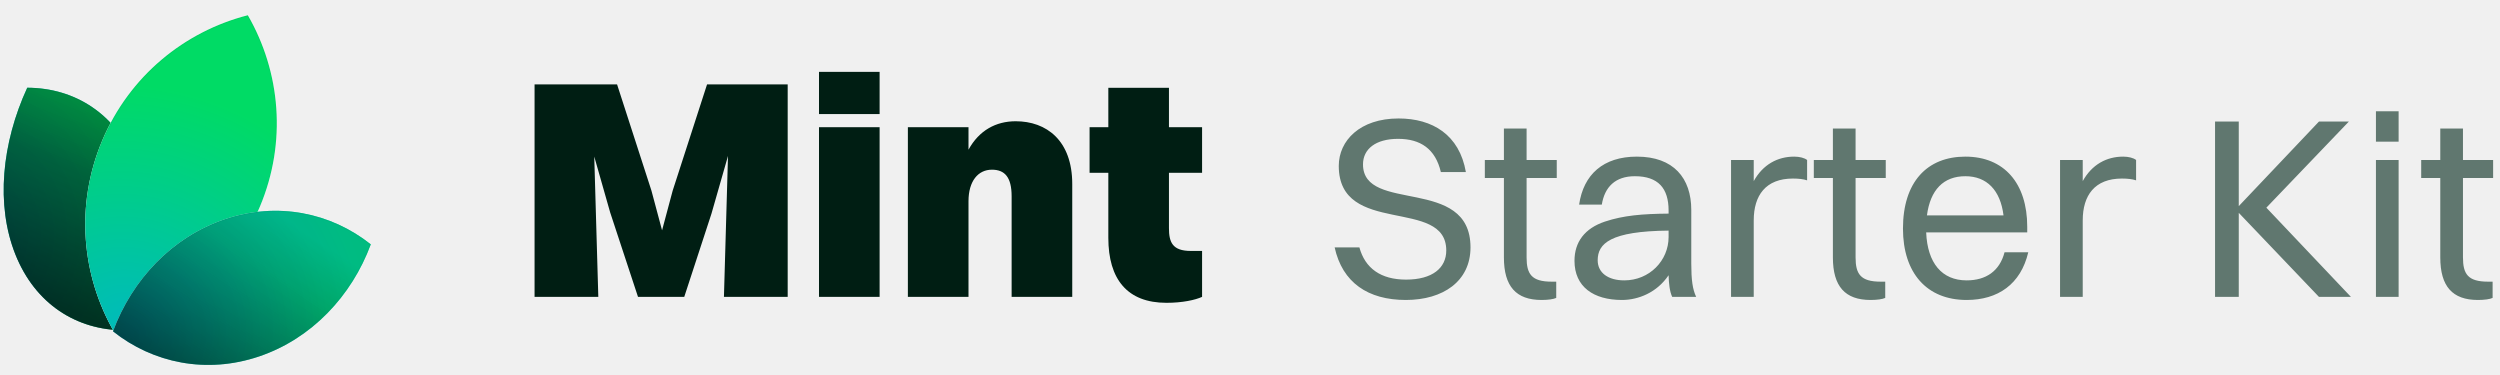
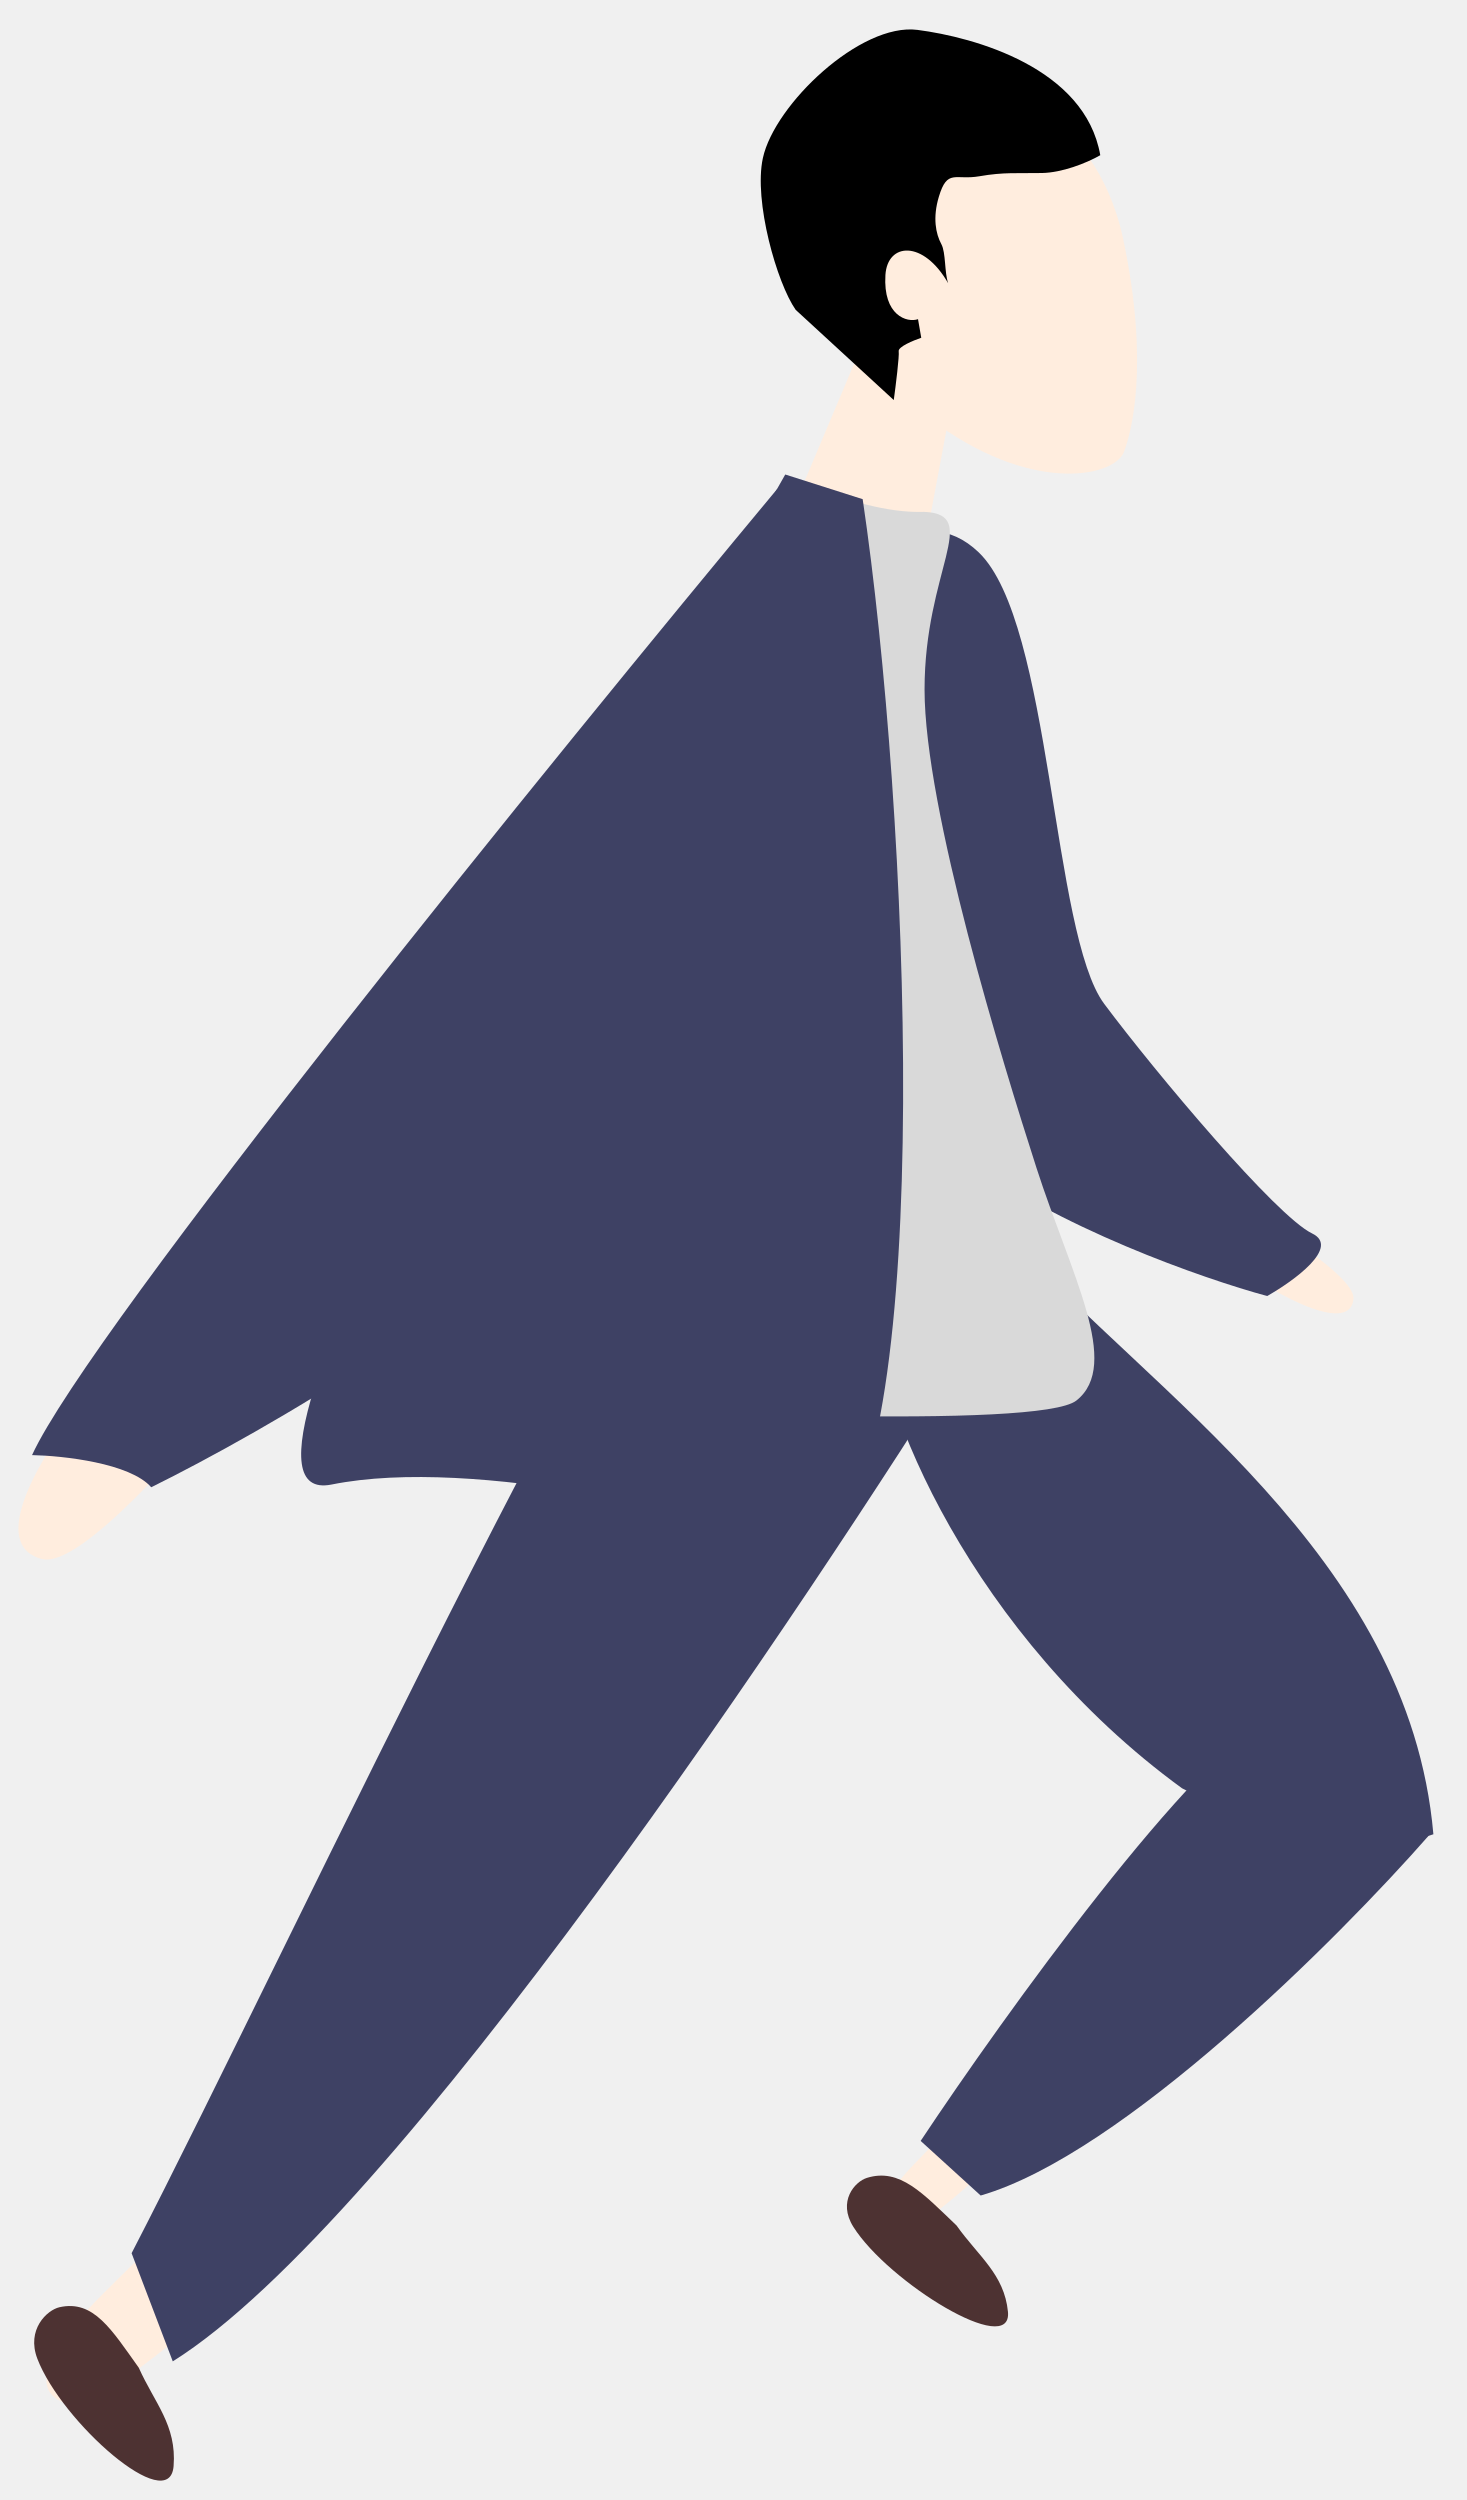
- <svg xmlns="http://www.w3.org/2000/svg" width="160" height="24" viewBox="0 0 160 24" fill="none">
-   <path d="M7.953 21.139C4.896 21.13 2.255 19.458 0.987 16.29C-0.28 13.121 0.109 9.163 1.744 5.615C4.801 5.624 7.442 7.296 8.71 10.465C9.977 13.633 9.588 17.591 7.953 21.139Z" fill="white" />
-   <path d="M7.953 21.139C4.896 21.13 2.255 19.458 0.987 16.29C-0.28 13.121 0.109 9.163 1.744 5.615C4.801 5.624 7.442 7.296 8.71 10.465C9.977 13.633 9.588 17.591 7.953 21.139Z" fill="url(#paint0_radial_115_86)" />
-   <path d="M7.953 21.139C4.896 21.13 2.255 19.458 0.987 16.29C-0.28 13.121 0.109 9.163 1.744 5.615C4.801 5.624 7.442 7.296 8.71 10.465C9.977 13.633 9.588 17.591 7.953 21.139Z" fill="black" fill-opacity="0.5" style="mix-blend-mode:hard-light" />
-   <path d="M7.953 21.139C4.896 21.13 2.255 19.458 0.987 16.29C-0.28 13.121 0.109 9.163 1.744 5.615C4.801 5.624 7.442 7.296 8.71 10.465C9.977 13.633 9.588 17.591 7.953 21.139Z" fill="url(#paint1_linear_115_86)" fill-opacity="0.5" style="mix-blend-mode:hard-light" />
-   <path d="M7.935 21.111C4.897 21.096 2.274 19.431 1.013 16.279C-0.248 13.124 0.136 9.182 1.762 5.643C4.8 5.659 7.423 7.324 8.684 10.476C9.945 13.63 9.561 17.572 7.935 21.111Z" stroke="url(#paint2_linear_115_86)" stroke-opacity="0.05" stroke-width="0.056" />
-   <path d="M7.31 21.257C11.354 20.221 14.884 17.375 16.628 13.236C18.373 9.097 17.945 4.587 15.86 0.976C11.816 2.012 8.287 4.858 6.542 8.998C4.797 13.137 5.225 17.646 7.31 21.257Z" fill="white" />
-   <path d="M7.31 21.257C11.354 20.221 14.884 17.375 16.628 13.236C18.373 9.097 17.945 4.587 15.86 0.976C11.816 2.012 8.287 4.858 6.542 8.998C4.797 13.137 5.225 17.646 7.31 21.257Z" fill="url(#paint3_radial_115_86)" />
-   <path d="M16.602 13.225C14.864 17.349 11.351 20.187 7.324 21.225C5.253 17.624 4.829 13.132 6.568 9.009C8.306 4.885 11.819 2.047 15.846 1.009C17.918 4.61 18.341 9.101 16.602 13.225Z" stroke="url(#paint4_linear_115_86)" stroke-opacity="0.05" stroke-width="0.056" />
-   <path d="M7.234 21.207C9.789 23.237 13.21 23.951 16.577 22.814C19.944 21.677 22.506 18.945 23.73 15.638C21.175 13.608 17.754 12.894 14.387 14.031C11.02 15.168 8.458 17.901 7.234 21.207Z" fill="white" />
-   <path d="M7.234 21.207C9.789 23.237 13.21 23.951 16.577 22.814C19.944 21.677 22.506 18.945 23.73 15.638C21.175 13.608 17.754 12.894 14.387 14.031C11.02 15.168 8.458 17.901 7.234 21.207Z" fill="url(#paint5_radial_115_86)" />
-   <path d="M7.234 21.207C9.789 23.237 13.21 23.951 16.577 22.814C19.944 21.677 22.506 18.945 23.73 15.638C21.175 13.608 17.754 12.894 14.387 14.031C11.02 15.168 8.458 17.901 7.234 21.207Z" fill="black" fill-opacity="0.2" style="mix-blend-mode:hard-light" />
-   <path d="M7.234 21.207C9.789 23.237 13.21 23.951 16.577 22.814C19.944 21.677 22.506 18.945 23.73 15.638C21.175 13.608 17.754 12.894 14.387 14.031C11.02 15.168 8.458 17.901 7.234 21.207Z" fill="url(#paint6_linear_115_86)" fill-opacity="0.5" style="mix-blend-mode:hard-light" />
-   <path d="M16.568 22.787C13.218 23.918 9.814 23.212 7.267 21.198C8.492 17.907 11.044 15.189 14.396 14.058C17.747 12.927 21.15 13.633 23.697 15.648C22.472 18.938 19.92 21.656 16.568 22.787Z" stroke="url(#paint7_linear_115_86)" stroke-opacity="0.05" stroke-width="0.056" />
-   <path d="M34.212 19V5.4H39.492L41.692 12.2L42.372 14.74L43.052 12.2L45.252 5.4H50.412V19H46.332L46.592 9.98L45.532 13.68L43.792 19H40.832L39.052 13.6L38.032 10.02L38.292 19H34.212ZM52.416 7.3V4.6H56.295V7.3H52.416ZM52.416 19V8.14H56.295V19H52.416ZM58.104 19V8.14H61.984V9.58C62.664 8.34 63.744 7.76 65.004 7.76C66.964 7.76 68.624 8.98 68.624 11.78V19H64.744V12.56C64.744 11.34 64.304 10.86 63.484 10.86C62.604 10.86 61.984 11.58 61.984 12.88V19H58.104ZM70.933 15.22V11.06H69.733V8.14H70.933V5.62H74.813V8.14H76.933V11.06H74.813V14.6C74.813 15.5 75.033 16.06 76.213 16.06H76.933V19C76.493 19.2 75.673 19.38 74.653 19.38C72.153 19.38 70.933 17.88 70.933 15.22Z" fill="#001E13" />
-   <path d="M87.232 10.519C87.232 13.687 94.112 11.229 94.112 15.832C94.112 17.994 92.364 19.198 89.971 19.198C87.562 19.198 85.912 18.093 85.417 15.832H87.001C87.364 17.169 88.371 17.895 89.987 17.895C91.671 17.895 92.561 17.152 92.561 16.03C92.561 12.598 85.681 15.155 85.681 10.618C85.681 9.001 87.034 7.582 89.509 7.582C91.671 7.582 93.403 8.621 93.816 11.014H92.215C91.868 9.529 90.912 8.886 89.476 8.886C88.057 8.886 87.232 9.529 87.232 10.519ZM96.25 16.476V11.393H95.029V10.239H96.25V8.226H97.702V10.239H99.632V11.393H97.702V16.476C97.702 17.532 98.015 18.026 99.302 18.026H99.599V19.066C99.434 19.148 99.071 19.198 98.659 19.198C97.025 19.198 96.25 18.323 96.25 16.476ZM102.516 13.093H101.064C101.345 11.162 102.615 10.024 104.76 10.024C107.103 10.024 108.242 11.393 108.242 13.44V16.888C108.242 17.895 108.324 18.521 108.555 19H107.021C106.856 18.654 106.806 18.142 106.79 17.614C106.047 18.72 104.859 19.198 103.803 19.198C101.988 19.198 100.767 18.357 100.767 16.69C100.767 15.486 101.427 14.611 102.714 14.182C103.902 13.786 105.107 13.687 106.79 13.671V13.473C106.79 12.053 106.13 11.278 104.628 11.278C103.374 11.278 102.698 11.971 102.516 13.093ZM102.252 16.657C102.252 17.465 102.929 17.944 103.952 17.944C105.569 17.944 106.79 16.674 106.79 15.172V14.759C103.061 14.793 102.252 15.585 102.252 16.657ZM110.787 19V10.239H112.239V11.591C112.833 10.519 113.774 10.024 114.83 10.024C115.176 10.024 115.49 10.107 115.655 10.239V11.542C115.407 11.46 115.094 11.427 114.747 11.427C112.998 11.427 112.239 12.515 112.239 14.1V19H110.787ZM117.305 16.476V11.393H116.084V10.239H117.305V8.226H118.757V10.239H120.688V11.393H118.757V16.476C118.757 17.532 119.071 18.026 120.358 18.026H120.655V19.066C120.49 19.148 120.127 19.198 119.714 19.198C118.081 19.198 117.305 18.323 117.305 16.476ZM129.809 16.145C129.33 18.192 127.862 19.198 125.865 19.198C123.324 19.198 121.79 17.482 121.79 14.627C121.79 11.658 123.324 10.024 125.783 10.024C128.258 10.024 129.743 11.723 129.743 14.512V14.875H123.275C123.357 16.838 124.281 17.944 125.865 17.944C127.103 17.944 127.977 17.35 128.291 16.145H129.809ZM125.783 11.278C124.38 11.278 123.539 12.152 123.324 13.786H128.225C128.027 12.169 127.152 11.278 125.783 11.278ZM131.843 19V10.239H133.295V11.591C133.889 10.519 134.829 10.024 135.885 10.024C136.232 10.024 136.545 10.107 136.71 10.239V11.542C136.463 11.46 136.149 11.427 135.803 11.427C134.054 11.427 133.295 12.515 133.295 14.1V19H131.843ZM141.763 19V7.78H143.281V13.192L148.413 7.78H150.327L145.047 13.291L150.459 19H148.413L143.281 13.621V19H141.763ZM152.06 9.067V7.12H153.512V9.067H152.06ZM152.06 19V10.239H153.512V19H152.06ZM156.178 16.476V11.393H154.957V10.239H156.178V8.226H157.63V10.239H159.56V11.393H157.63V16.476C157.63 17.532 157.943 18.026 159.23 18.026H159.527V19.066C159.362 19.148 158.999 19.198 158.587 19.198C156.953 19.198 156.178 18.323 156.178 16.476Z" fill="#002719" fill-opacity="0.6" />
-   <defs>
-     <radialGradient id="paint0_radial_115_86" cx="0" cy="0" r="1" gradientUnits="userSpaceOnUse" gradientTransform="translate(-3.00503 15.023) rotate(-10.029) scale(17.9572 17.784)">
-       <stop stop-color="#00B0BB" />
-       <stop offset="1" stop-color="#00DB65" />
-     </radialGradient>
-     <linearGradient id="paint1_linear_115_86" x1="7.39" y1="4.813" x2="1.63" y2="18.689" gradientUnits="userSpaceOnUse">
-       <stop stop-color="#18E299" />
-       <stop offset="1" />
-     </linearGradient>
-     <linearGradient id="paint2_linear_115_86" x1="7.948" y1="8.016" x2="1.761" y2="18.746" gradientUnits="userSpaceOnUse">
-       <stop />
-       <stop offset="1" stop-opacity="0" />
-     </linearGradient>
-     <radialGradient id="paint3_radial_115_86" cx="0" cy="0" r="1" gradientUnits="userSpaceOnUse" gradientTransform="translate(8.11404 20.8822) rotate(-75.7542) scale(21.6246 23.7772)">
-       <stop stop-color="#00BBBB" />
-       <stop offset="0.713" stop-color="#00DB65" />
-     </radialGradient>
-     <linearGradient id="paint4_linear_115_86" x1="7.602" y1="5.871" x2="15.556" y2="16.372" gradientUnits="userSpaceOnUse">
-       <stop />
-       <stop offset="1" stop-opacity="0" />
-     </linearGradient>
-     <radialGradient id="paint5_radial_115_86" cx="0" cy="0" r="1" gradientUnits="userSpaceOnUse" gradientTransform="translate(7.84537 21.5181) rotate(-20.3525) scale(18.5603 17.32)">
-       <stop stop-color="#00B0BB" />
-       <stop offset="1" stop-color="#00DB65" />
-     </radialGradient>
-     <linearGradient id="paint6_linear_115_86" x1="16.808" y1="13.007" x2="10.041" y2="22.994" gradientUnits="userSpaceOnUse">
-       <stop stop-color="#00B1BC" />
-       <stop offset="1" />
-     </linearGradient>
-     <linearGradient id="paint7_linear_115_86" x1="16.808" y1="13.007" x2="14.169" y2="23.841" gradientUnits="userSpaceOnUse">
-       <stop />
-       <stop offset="1" stop-opacity="0" />
-     </linearGradient>
-   </defs>
+ <svg xmlns="http://www.w3.org/2000/svg" width="207" height="353" viewBox="0 0 207 353" fill="none">
+   <path d="M33.664 194.928L48.356 171.821C47.515 168.041 45.078 160.649 42.054 161.322C38.276 162.164 19.385 187.793 11.409 198.297C3.433 208.801 -0.763 218.463 5.956 220.141C11.331 221.483 26.668 203.892 33.664 194.928Z" fill="#FFEDDE" />
+   <path d="M177.182 171.75L165.202 166.365C163.48 167.085 160.17 168.884 160.709 170.321C161.383 172.118 174.861 179.372 180.402 182.461C185.943 185.549 190.81 186.84 191.11 183.389C191.349 180.629 181.924 174.48 177.182 171.75Z" fill="#FFEDDE" />
+   <path d="M140.542 304.969L148.87 294.811C148.625 292.961 147.753 289.296 146.225 289.441C144.314 289.622 133.792 300.738 129.363 305.279C124.934 309.821 122.417 314.182 125.669 315.372C128.272 316.325 136.669 308.833 140.542 304.969Z" fill="#FFEDDE" />
+   <path d="M32.34 323.684L45.319 308.376C44.881 305.542 43.398 299.918 40.971 300.099C37.937 300.326 21.492 317.039 14.567 323.865C7.642 330.691 3.752 337.291 8.957 339.195C13.121 340.719 26.28 329.489 32.34 323.684Z" fill="#FFEDDE" />
+   <path d="M137.514 188.589L137.513 188.501C137.239 169.692 132.176 127.627 112.297 145.344C92.387 163.088 41.669 273.507 18.582 318.15L24.395 333.425C55.9 313.711 114.069 226.062 137.514 188.589Z" fill="#3E4164" />
+   <path d="M143.021 175L123.524 184.595C123.524 198.242 137.394 231 166.894 252.5L188.394 263.5L202.394 259C198.946 219.553 161.875 196.323 143.021 175Z" fill="#3E4164" />
+   <path d="M138.205 78.004C129.955 70.076 120.314 79.7 116.524 85.504C117.493 107.199 122.711 153.108 135.825 163.179C148.939 173.25 170.02 180.589 178.922 183C182.711 180.857 189.286 176.09 185.267 174.161C180.244 171.75 163.322 151.662 155.919 141.751C148.516 131.841 148.516 87.914 138.205 78.004Z" fill="#3E4164" />
+   <path d="M108.524 80L130.028 29L138.524 34.607L130.028 80H108.524Z" fill="#FFEDDE" />
+   <path d="M158.775 63.601C159.631 61.282 162.426 51.82 158.581 33.696C156.606 24.388 151.254 17.97 147.614 17.01C122.134 10.292 119.253 28.127 121.054 39.861C121.104 43.184 118.715 50.213 132.556 60.053C146.397 69.892 157.785 67.211 158.775 63.601Z" fill="#FFEDDE" />
+   <path d="M147.137 24.43C149.941 24.374 153.307 23.085 155.358 21.916C153.209 9.572 137.575 5.259 129.548 4.221C121.52 3.184 109.372 14.725 107.718 22.319C106.394 28.394 109.704 39.967 112.347 43.746L126.2 56.487C126.478 54.454 127.005 50.231 126.896 49.601C126.786 48.971 128.974 48.067 130.081 47.694L129.624 45.067C128.094 45.604 124.668 44.577 125.021 38.833C125.303 34.238 130.375 33.842 133.882 39.996C133.345 38.466 133.562 35.669 132.922 34.481C132.122 32.997 131.679 30.739 132.567 27.778C133.765 23.781 134.873 25.483 138.287 24.888C141.791 24.278 143.631 24.499 147.137 24.43Z" fill="black" />
+   <path d="M112.456 68C119.423 70.664 125.278 72.456 130.547 72.278C138.586 72.656 130.547 80.554 130.547 97.374C130.547 114.194 141.533 149.97 146.356 164.921C151.179 179.872 158.414 192.687 151.983 197.759C146.839 201.817 91.963 199.45 65.168 197.759C48.287 194.556 44.933 189.744 60.742 165.982C79.269 138.135 75.747 137.415 85.125 122.197L99.059 92.295C99.059 85.087 112.456 68 112.456 68Z" fill="#D9D9D9" />
+   <path d="M121.811 70.485L110.878 67C83.145 116.148 26.548 213.692 46.814 209.617C67.08 205.543 101.835 214.175 116.679 219C132.252 204.631 128.3 114.271 121.811 70.485Z" fill="#3E4164" />
+   <path d="M4.524 205.46C12.645 187.728 78.076 107.098 109.777 69L117.524 99.71C108.975 115.822 89.581 151.891 80.391 167.273C71.202 182.655 37.204 202.167 21.354 210C18.362 206.582 8.887 205.549 4.524 205.46Z" fill="#3E4164" />
+   <path d="M138.472 310.008C158.52 304.208 188.995 273.719 201.727 259.199C199.747 250.777 192.745 235.44 180.583 241.471C168.421 247.501 141.791 284.534 129.996 302.297L138.472 310.008Z" fill="#3E4164" />
+   <path d="M24.512 348.209C24.963 342.431 21.813 339.297 19.597 334.325C15.746 328.938 13.217 324.693 8.398 325.781C6.645 326.176 3.697 328.929 5.274 333.052C8.689 341.985 23.947 355.432 24.512 348.209Z" fill="#4D3232" />
+   <path d="M142.323 326.422C141.806 321.118 138.122 318.561 135.066 314.242C130.302 309.699 127.055 306.072 122.407 307.517C120.716 308.042 118.223 310.827 120.495 314.433C125.418 322.245 142.969 333.053 142.323 326.422Z" fill="#4D3232" />
</svg>
